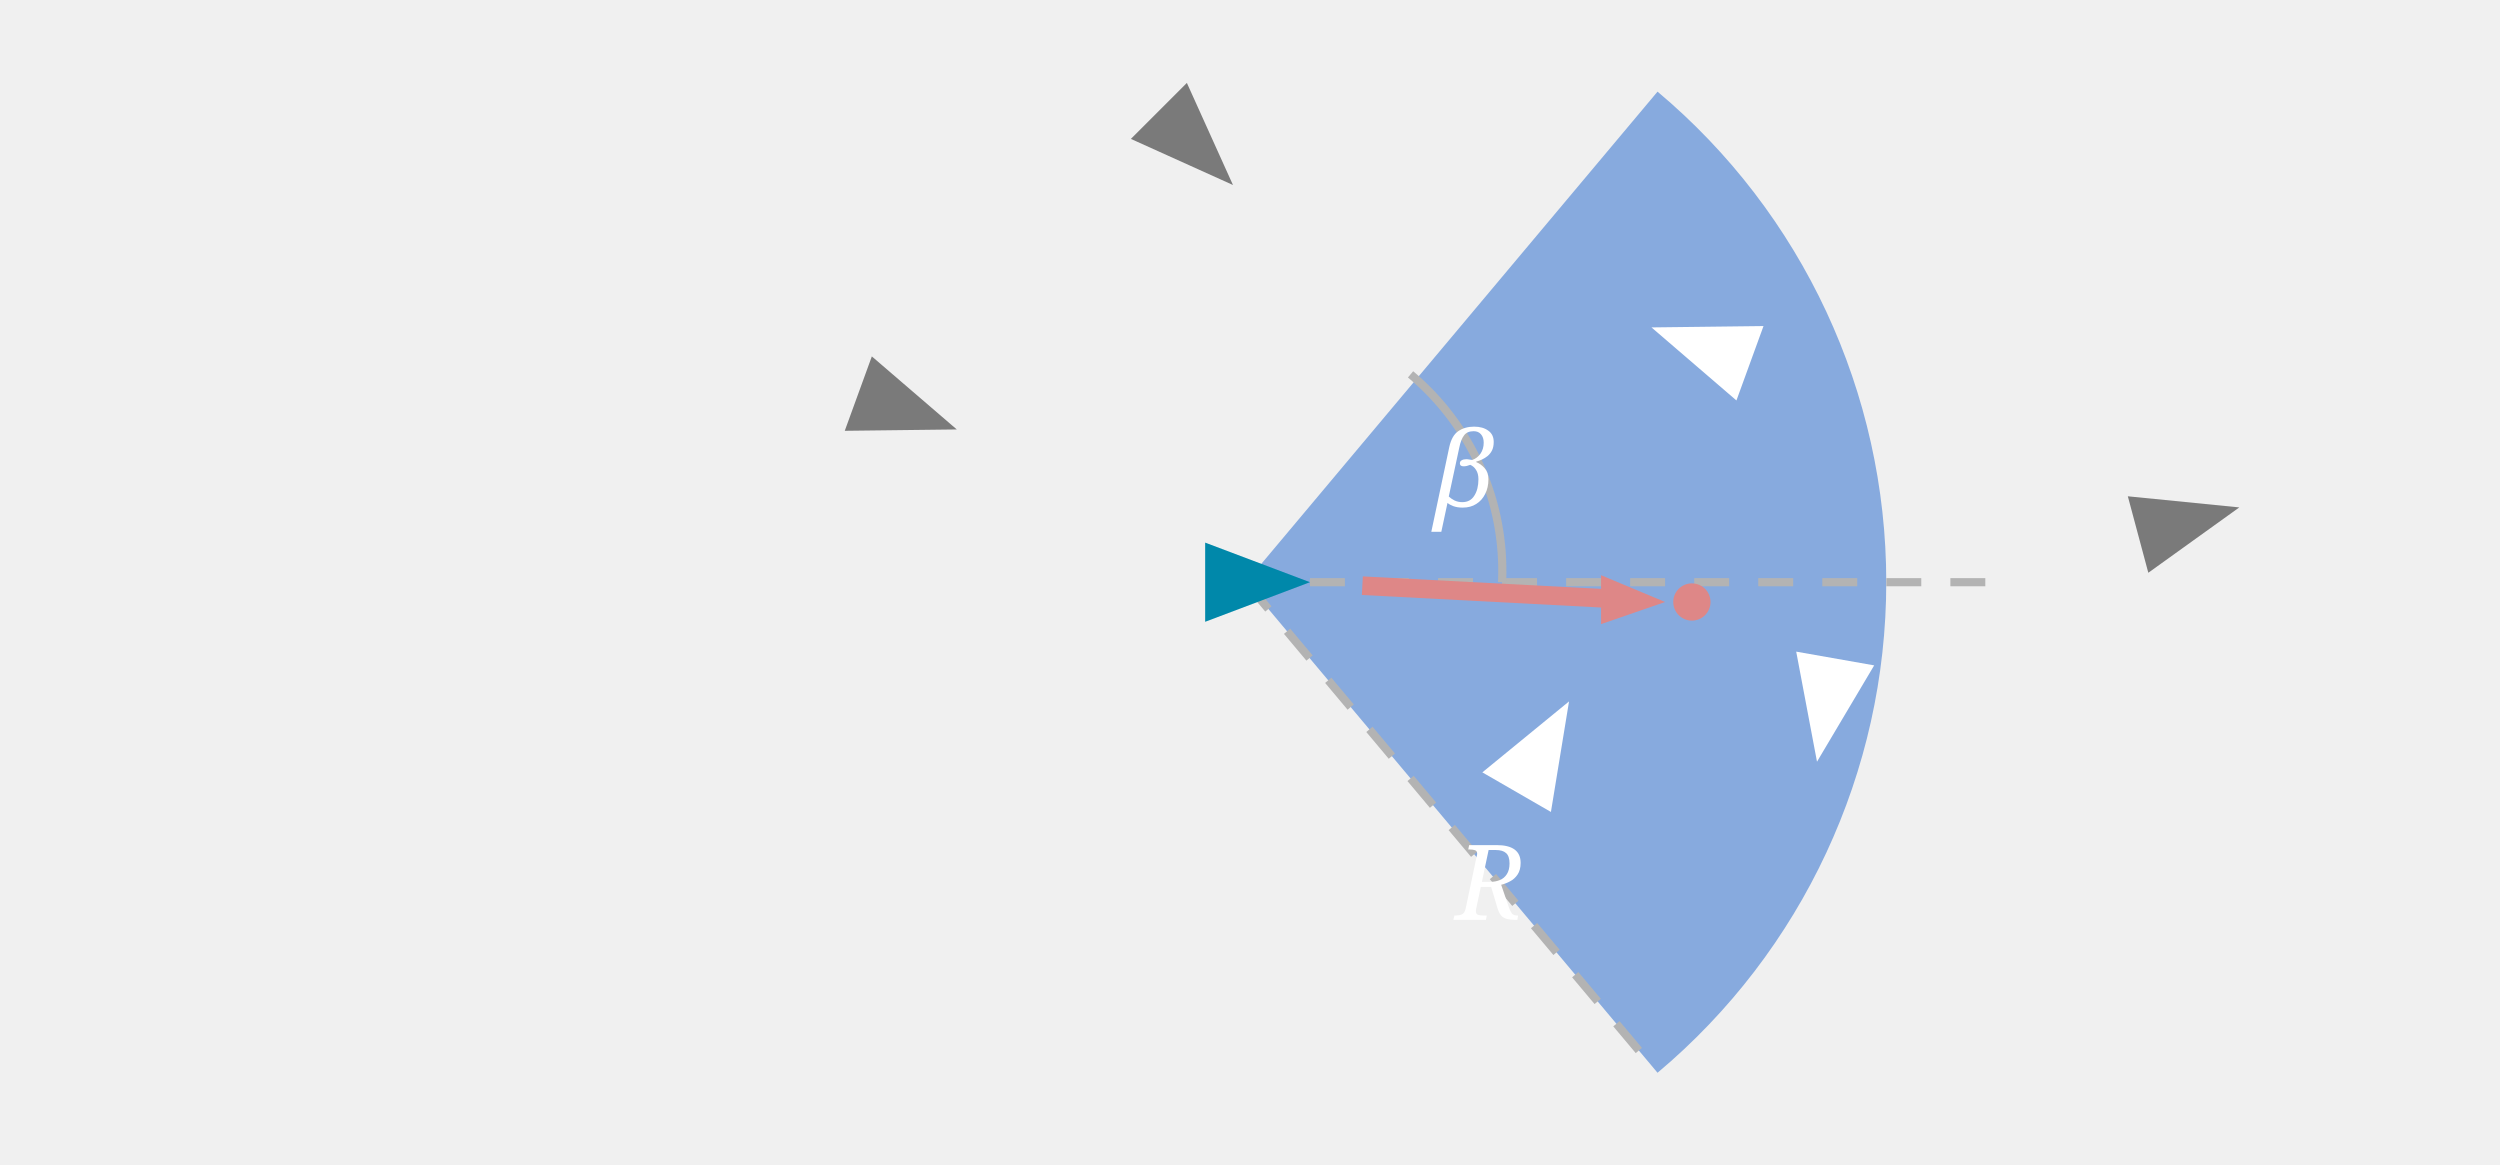
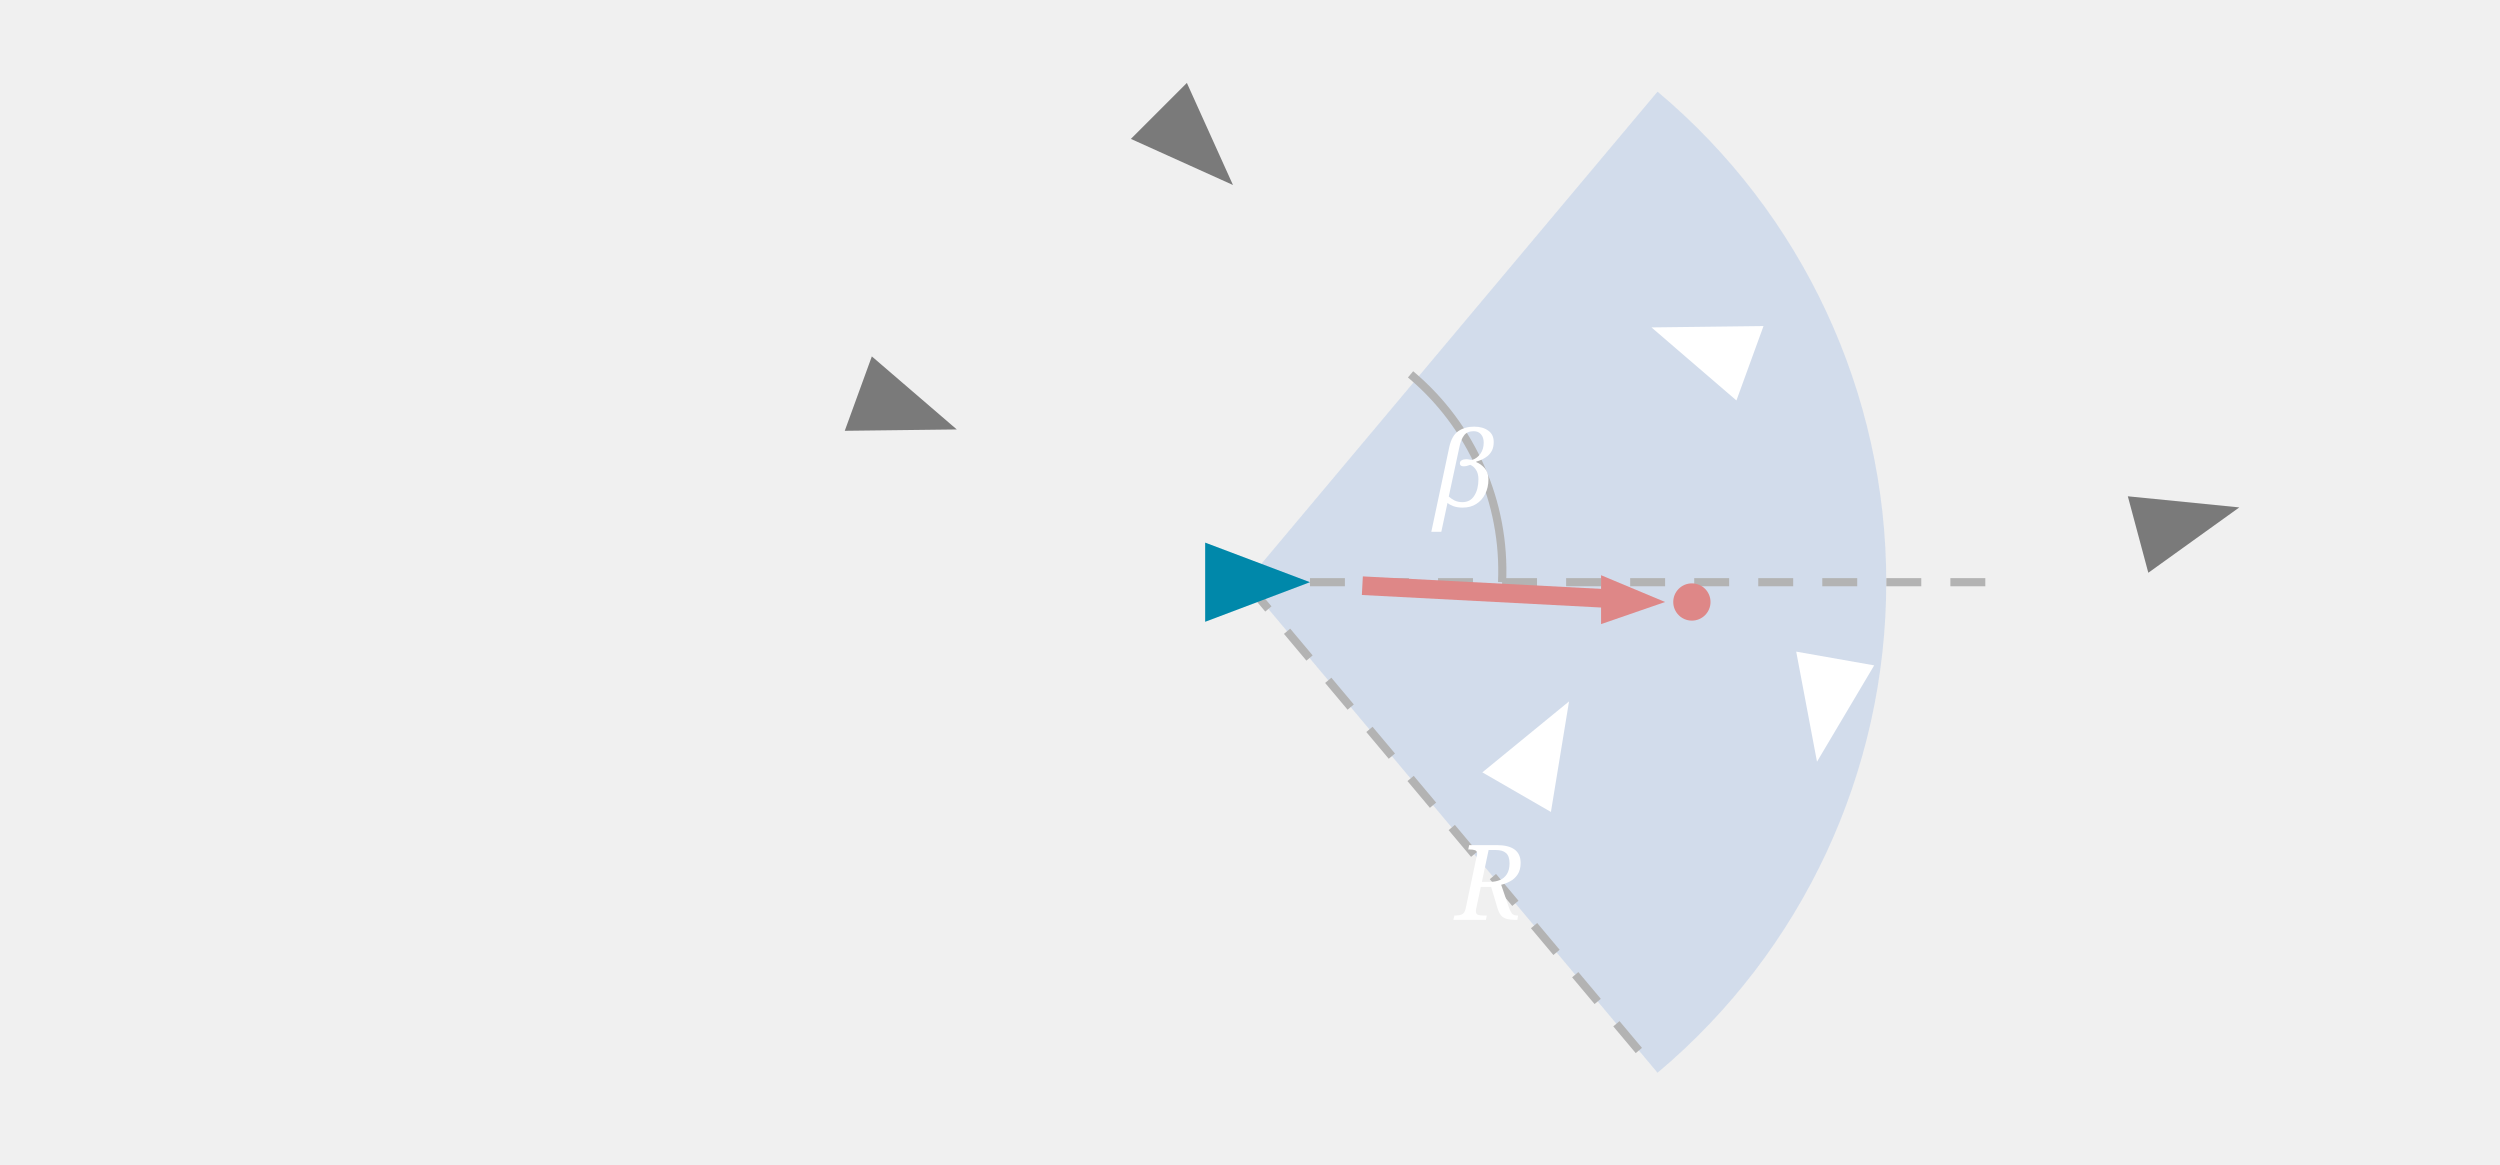
<svg xmlns="http://www.w3.org/2000/svg" width="214.702mm" height="100mm" viewBox="0 0 214.702 100" version="1.1">
  <defs>
    <path id="tri" d="M 5.5,0 L -3.5,3.4 L -3.5,-3.4 Z" />
  </defs>
  <g transform="translate(47,0)">
-     <path d="M 60,50 L 95.35,7.87 A 55,55 0 0 1 95.35,92.13 Z" fill="#87aade" stroke="none" />
+     <path d="M 60,50 L 95.35,7.87 A 55,55 0 0 1 95.35,92.13 Z" fill="#87aade" fill-opacity="0.28" stroke="none" />
    <path d="M 60,50 L 126,50" stroke="#b3b3b3" stroke-width="0.7" stroke-dasharray="3,2.5" fill="none" />
    <path d="M 60,50 L 95.35,92.13" stroke="#b3b3b3" stroke-width="0.7" stroke-dasharray="3,2.5" fill="none" />
    <path d="M 82,50 A 22,22 0 0 0 74.14,32.15" stroke="#b3b3b3" stroke-width="0.7" fill="none" />
    <use href="#tri" transform="translate(100,30) rotate(200)" fill="#ffffff" />
    <use href="#tri" transform="translate(110,60) rotate(100)" fill="#ffffff" />
    <use href="#tri" transform="translate(85,65) rotate(-60)" fill="#ffffff" />
    <use href="#tri" transform="translate(30,35) rotate(20)" fill="#7a7a7a" />
    <use href="#tri" transform="translate(55,12) rotate(45)" fill="#7a7a7a" />
    <use href="#tri" transform="translate(140,45) rotate(-15)" fill="#7a7a7a" />
    <circle cx="98.3" cy="51.7" r="1.6" fill="#de8787" />
    <path d="M 70,50.3 L 91,51.4" stroke="#de8787" stroke-width="1.6" fill="none" />
    <path d="M 96,51.7 L 90.5,49.4 L 90.5,53.6 Z" fill="#de8787" />
    <use href="#tri" transform="translate(60,50)" fill="#0088aa" />
    <text x="76" y="43.5" font-family="serif" font-style="italic" font-size="9" fill="#ffffff">β</text>
    <text x="78" y="79" font-family="serif" font-style="italic" font-size="9" fill="#ffffff">R</text>
  </g>
</svg>
